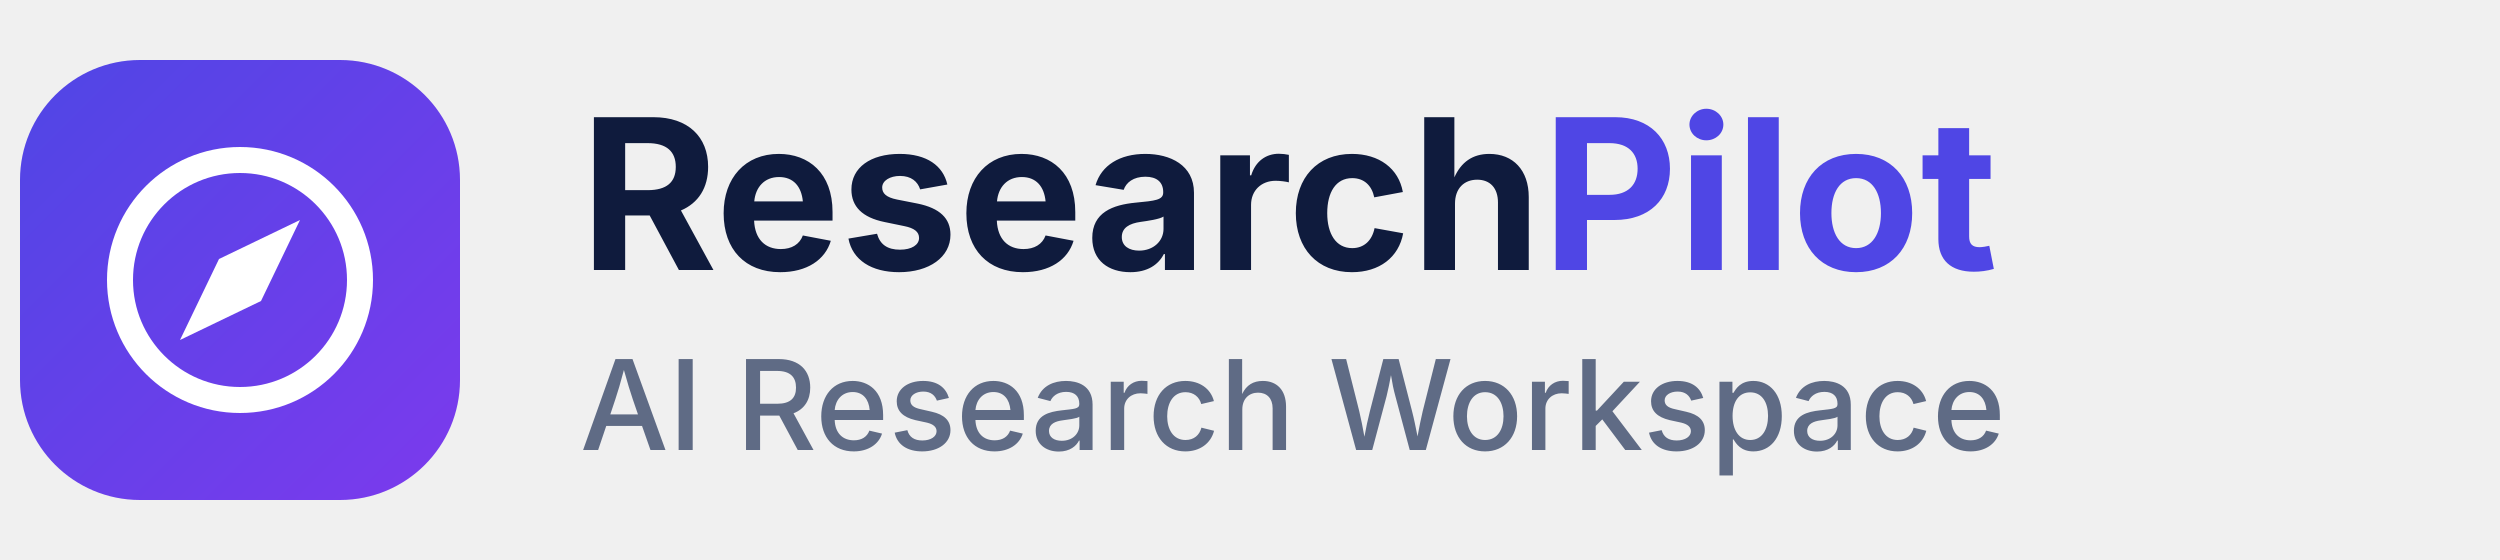
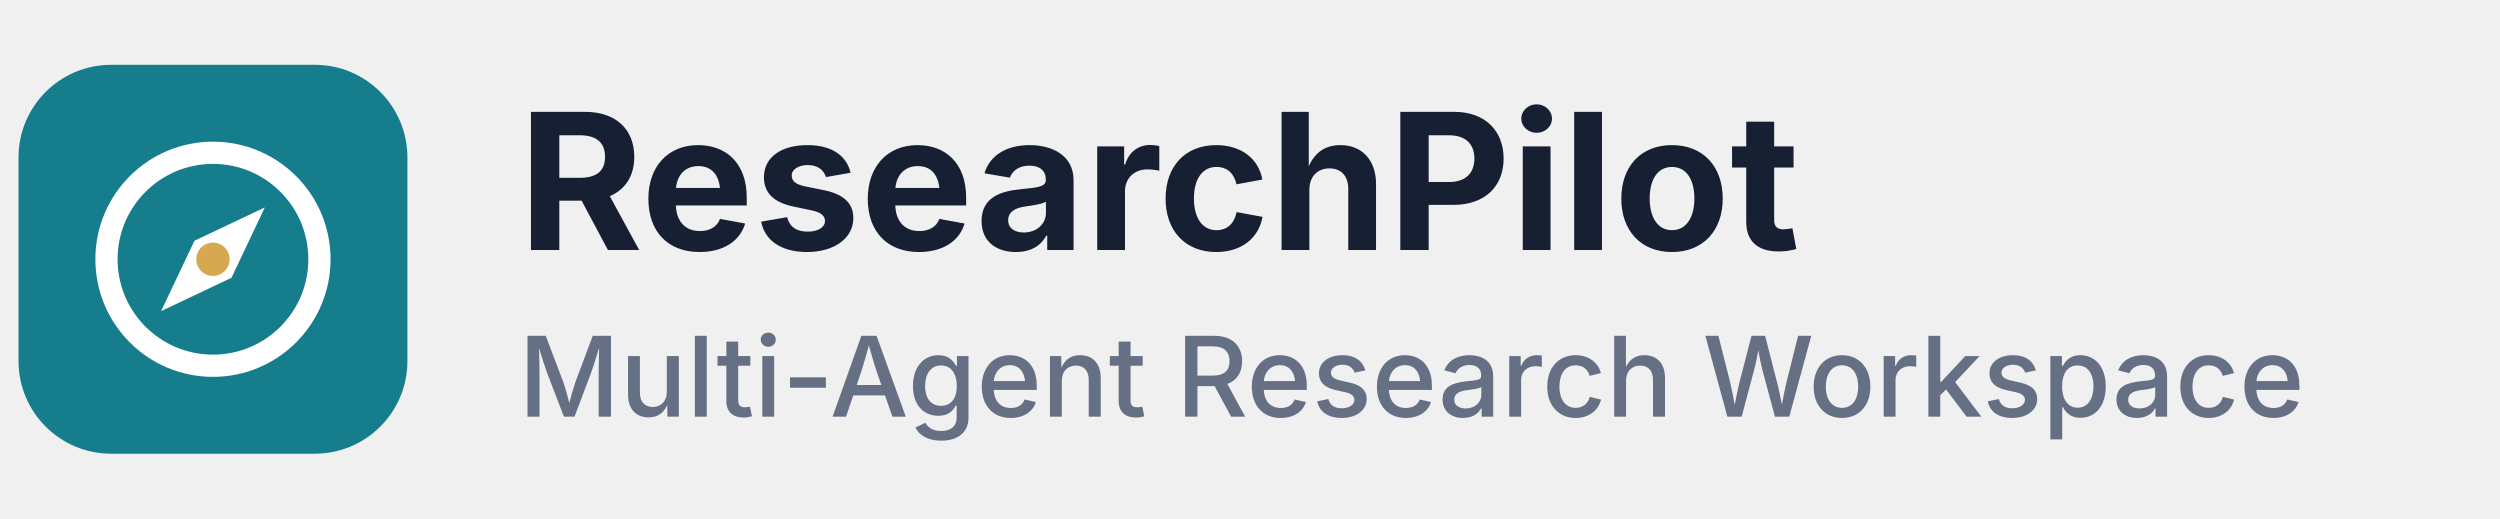
- <svg xmlns="http://www.w3.org/2000/svg" width="250" height="56" viewBox="0 0 250 56" role="img" aria-label="ResearchPilot - AI Research Workspace">
-   <defs>
-     <linearGradient id="g" x1="0" y1="0" x2="1" y2="1">
-       <stop offset="0" stop-color="#4f46e5" />
-       <stop offset="1" stop-color="#7c3aed" />
-     </linearGradient>
-   </defs>
-   <rect x="2" y="6" width="44" height="44" rx="12" fill="url(#g)" />
-   <circle cx="24" cy="28" r="12" fill="none" stroke="#ffffff" stroke-width="2.6" />
-   <path d="M30 22 L26.1 30.1 L18 34 L21.9 25.9 Z" fill="#ffffff" />
-   <text x="58" y="27" font-family="Inter, 'Segoe UI', Arial, sans-serif" font-size="21" font-weight="750" fill="#0f1b3d">Research<tspan fill="#4f46e5">Pilot</tspan>
-   </text>
-   <text x="58" y="45" font-family="Inter, 'Segoe UI', Arial, sans-serif" font-size="12.5" font-weight="500" fill="#5f6b85">AI Research Workspace</text>
+ <svg xmlns="http://www.w3.org/2000/svg" width="270" height="56" viewBox="0 0 270 56" role="img" aria-label="ResearchPilot - Multi-Agent Research Workspace">
+   <rect x="2" y="7" width="42" height="42" rx="10" fill="#167D8D" />
+   <circle cx="23" cy="28" r="11.5" fill="none" stroke="#FFFFFF" stroke-width="2.4" />
+   <path d="M28.6 22.4 L25 30 L17.4 33.6 L21 26 Z" fill="#FFFFFF" />
+   <circle cx="23" cy="28" r="1.8" fill="#D6A84F" />
+   <text x="56" y="27" font-family="Inter, 'Segoe UI', Arial, sans-serif" font-size="20.5" font-weight="750" fill="#172033">ResearchPilot</text>
+   <text x="56" y="45" font-family="Inter, 'Segoe UI', Arial, sans-serif" font-size="12" font-weight="500" fill="#667085">Multi-Agent Research Workspace</text>
</svg>
